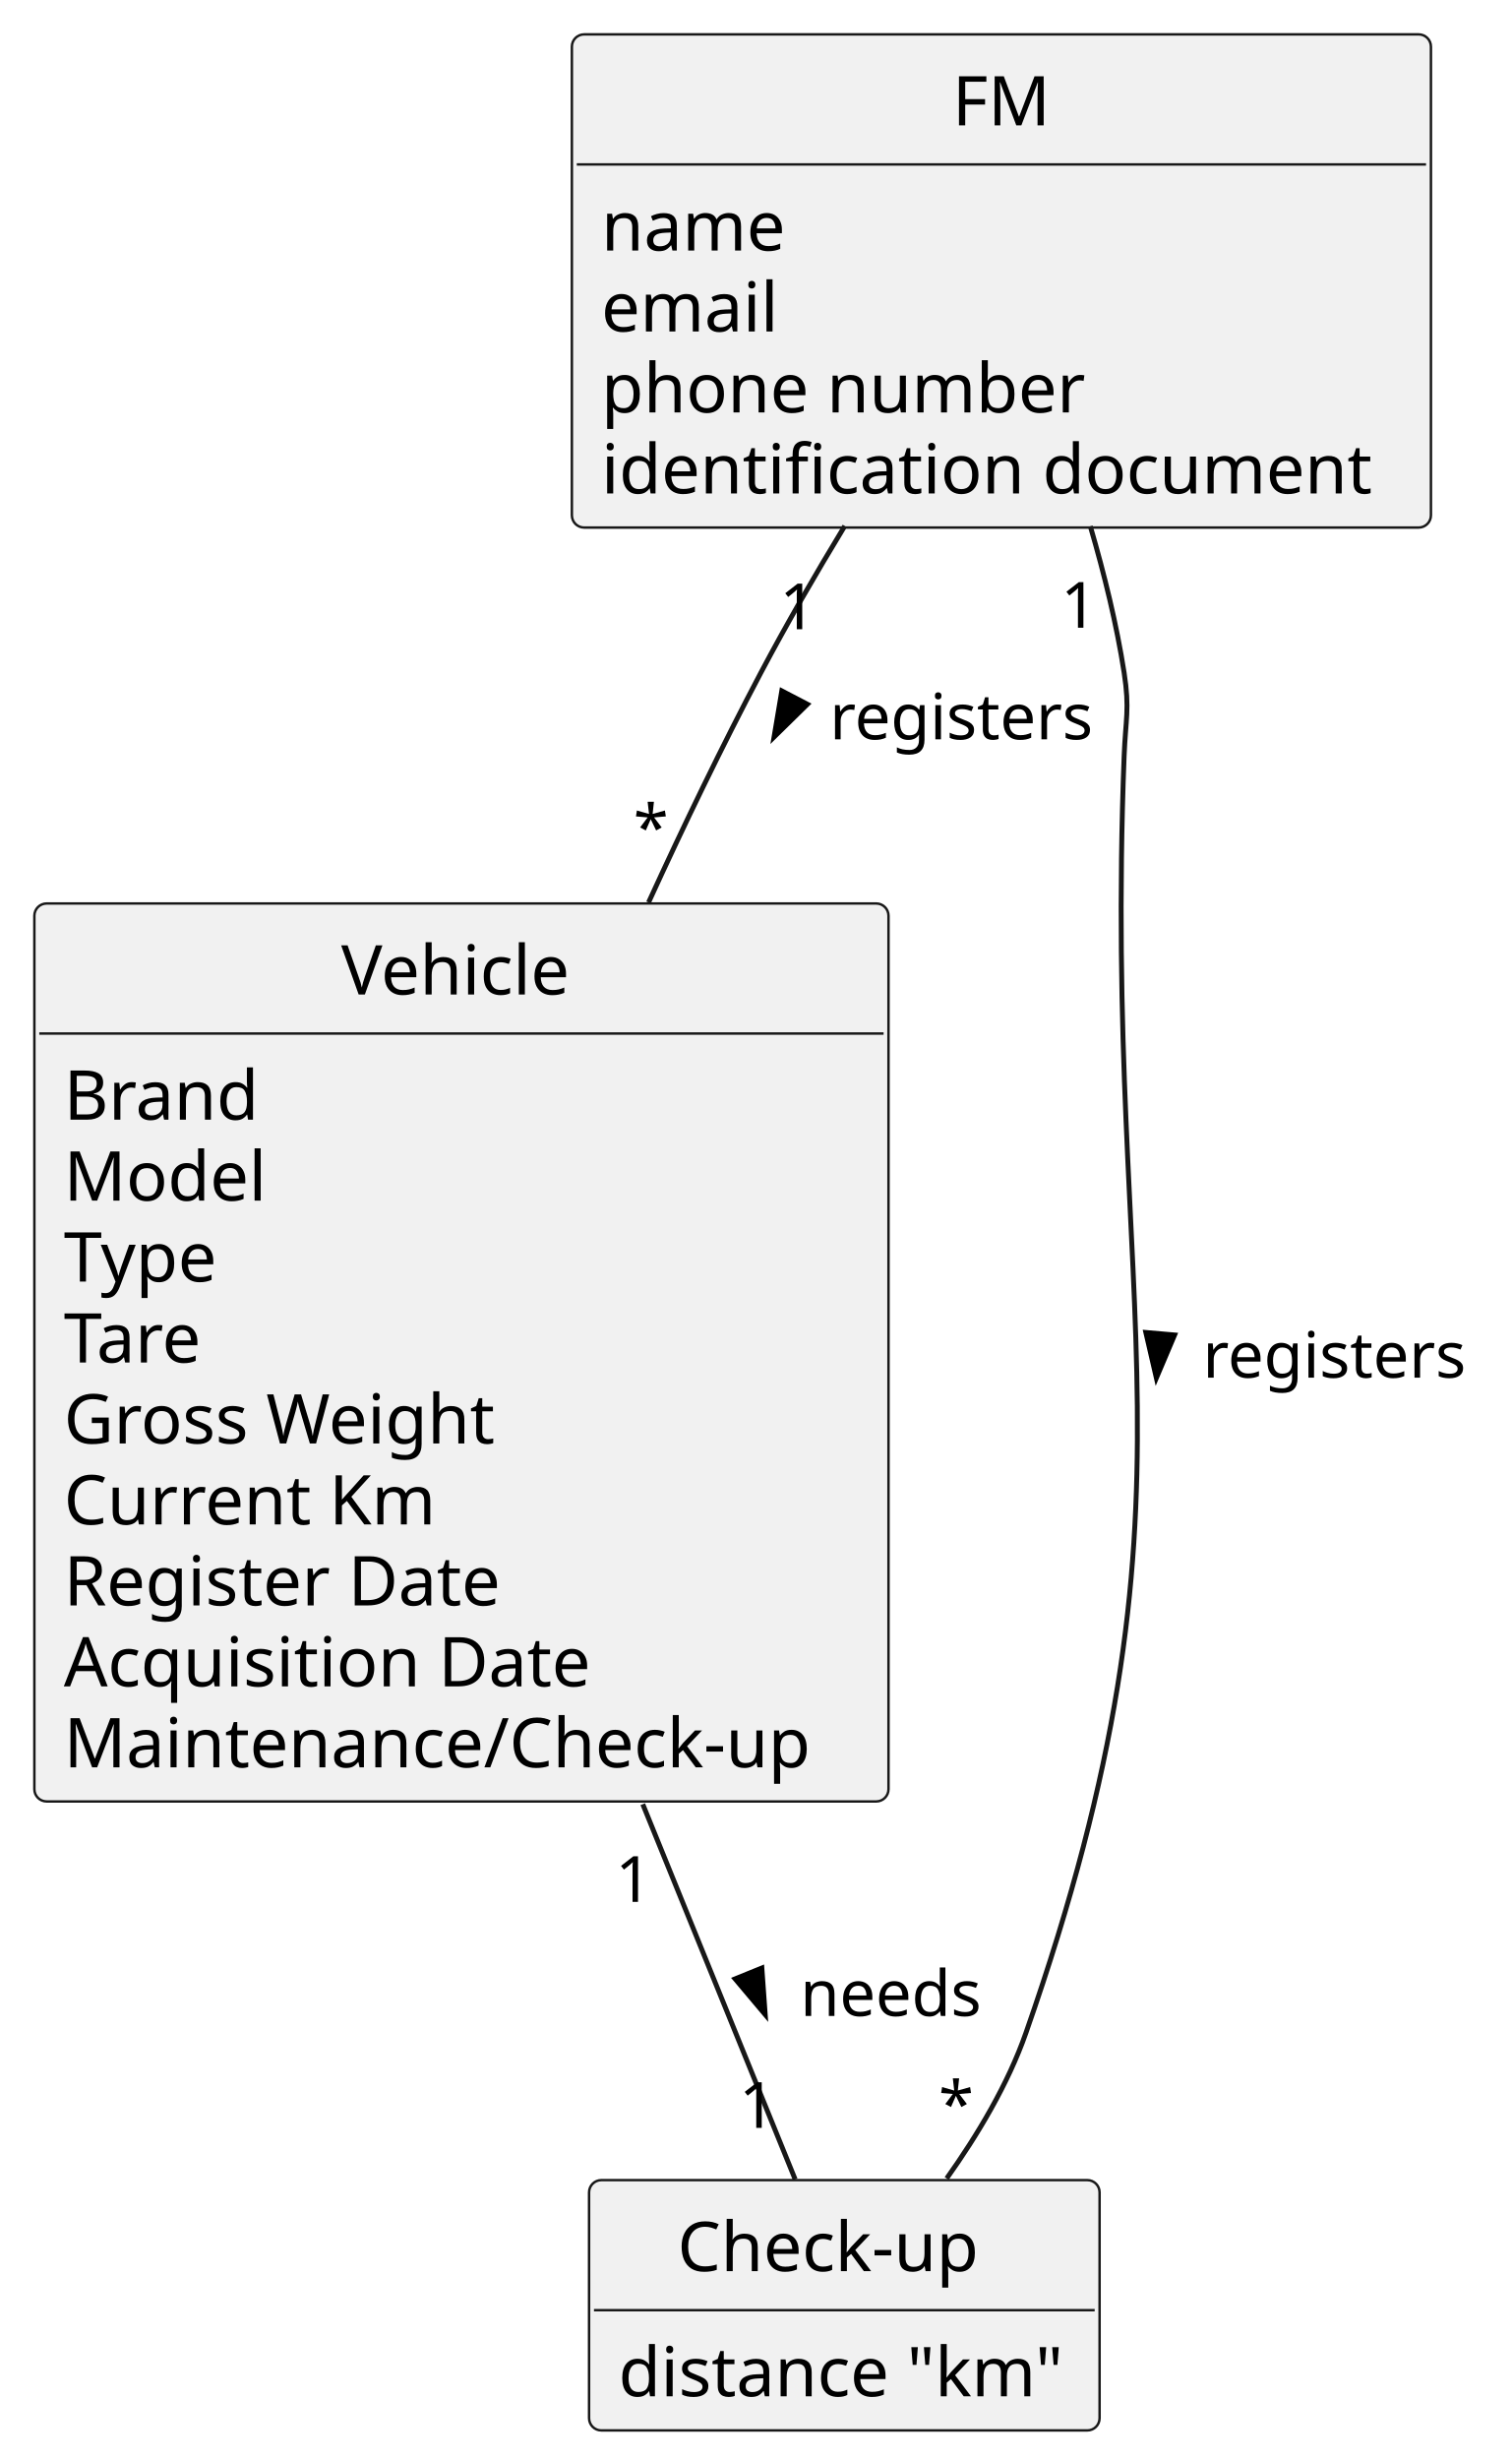
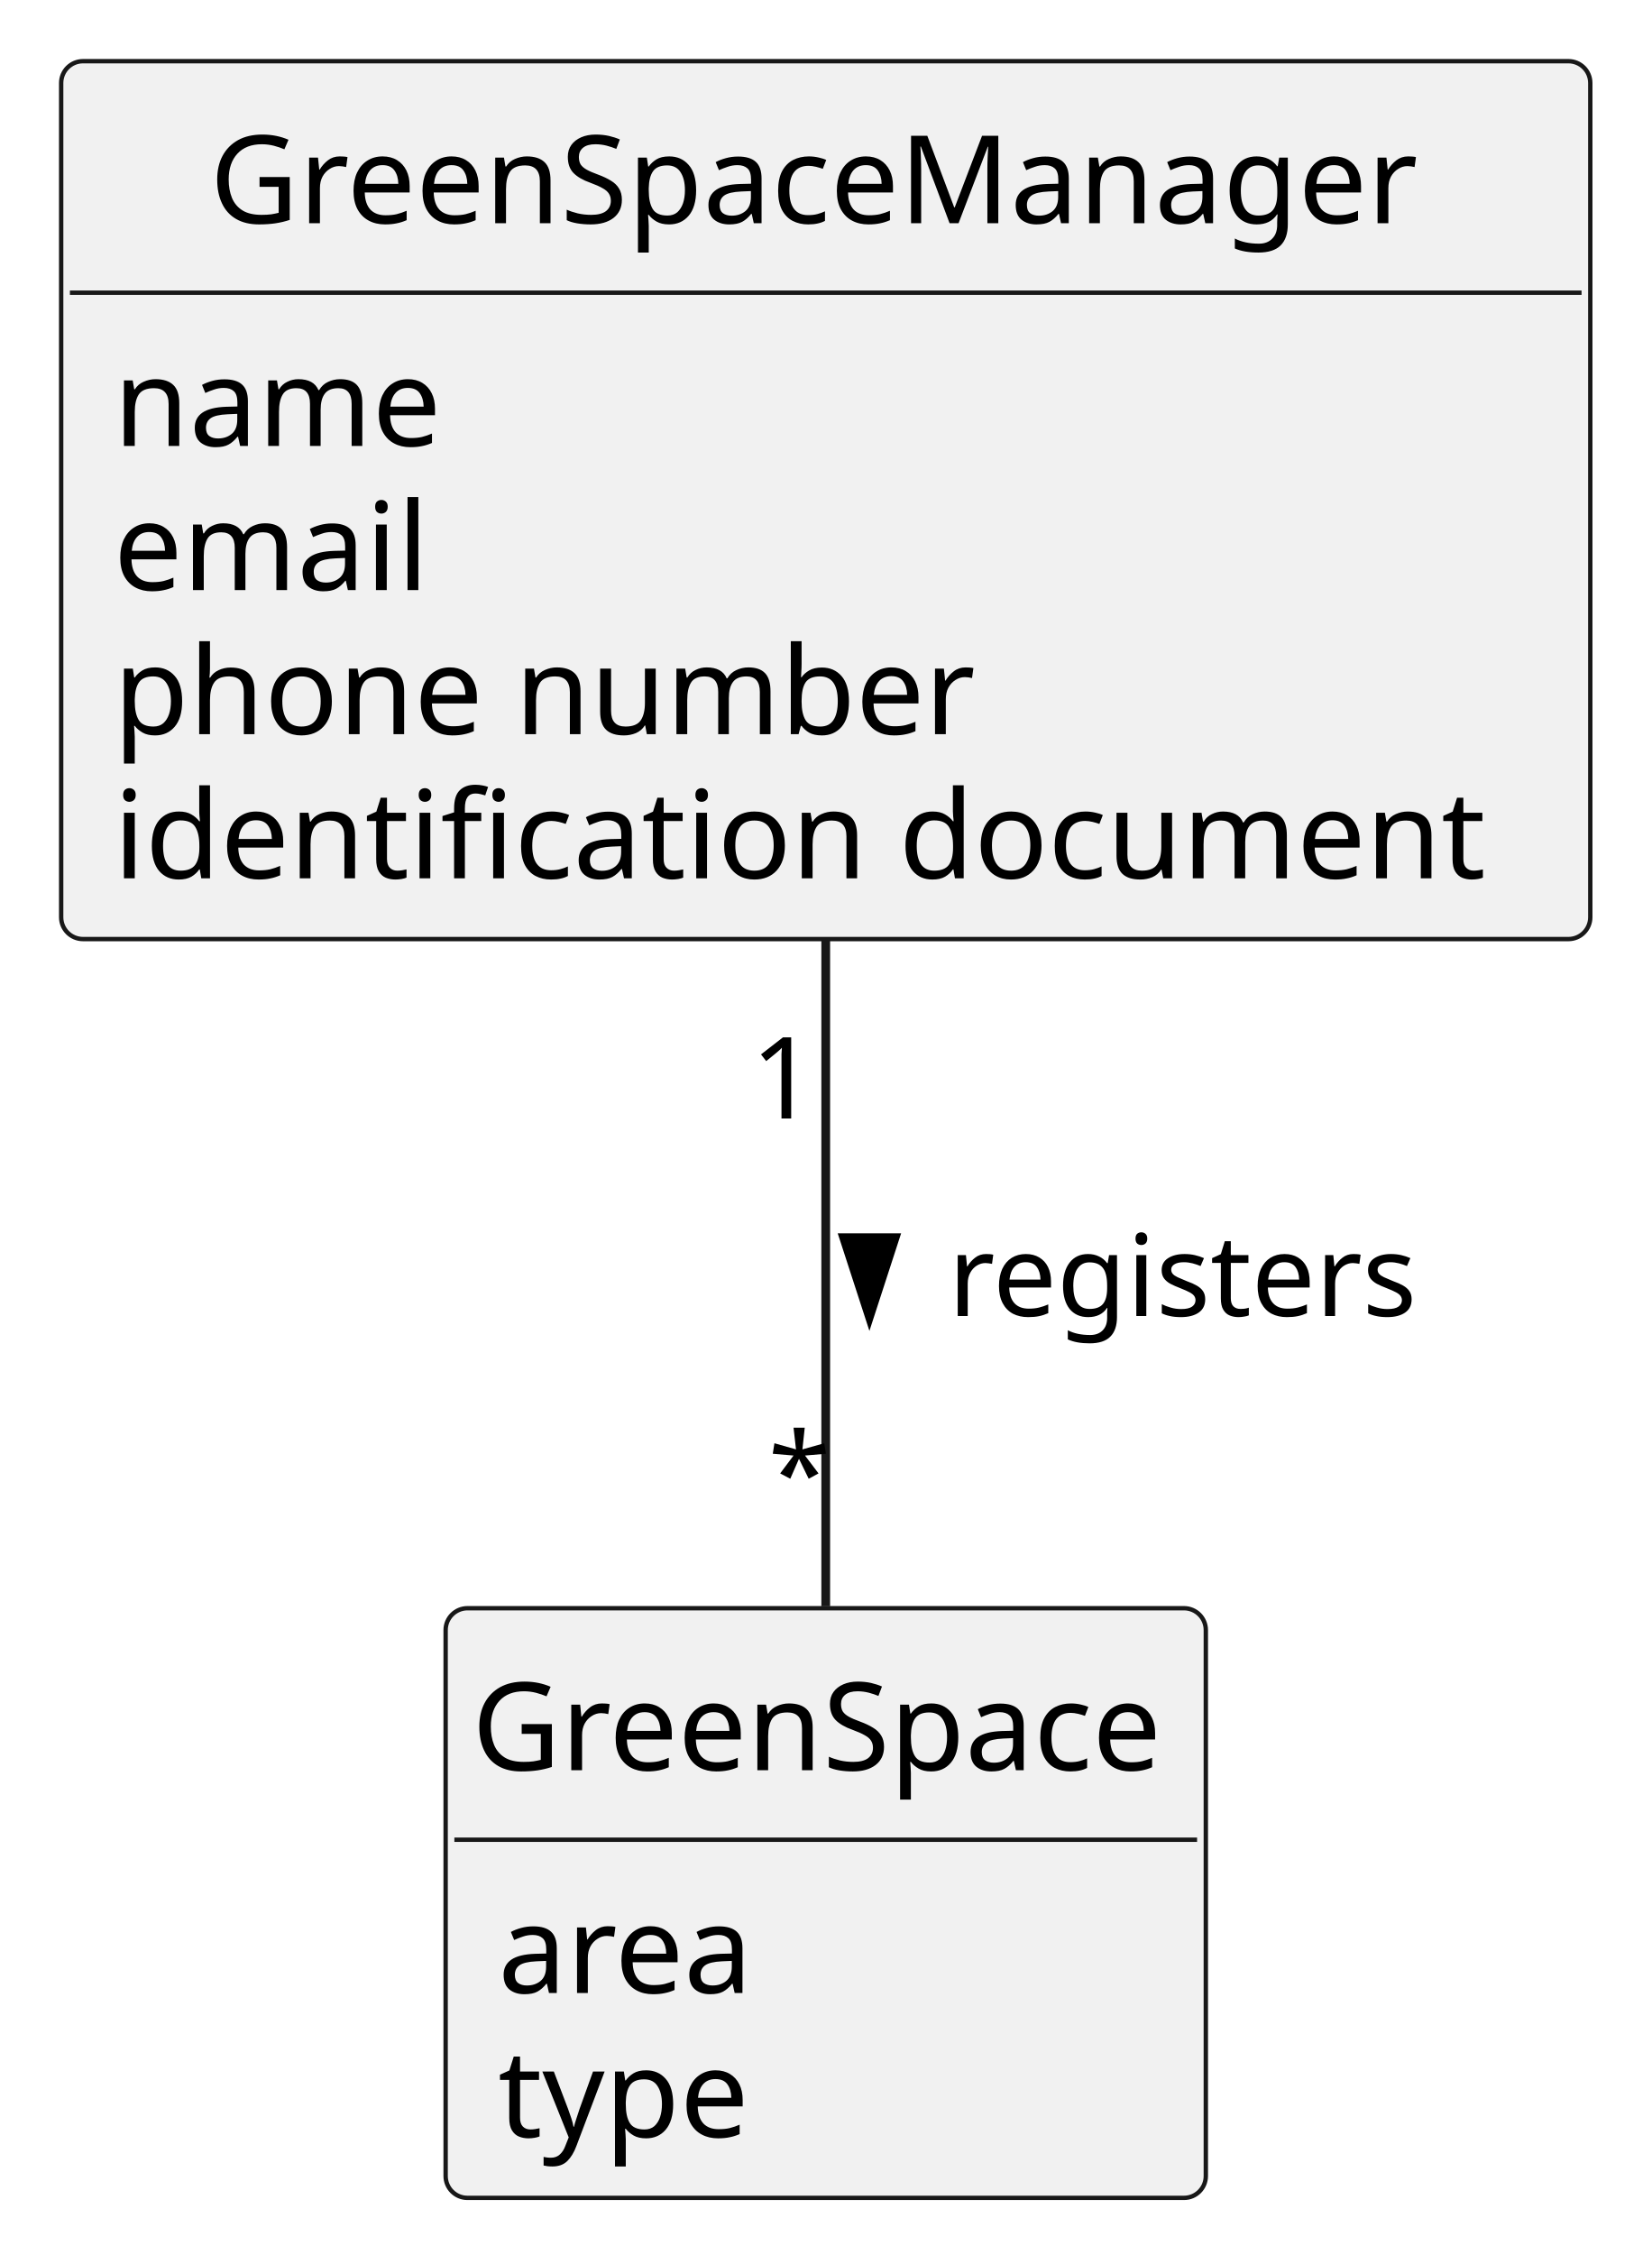
- <svg xmlns="http://www.w3.org/2000/svg" contentStyleType="text/css" height="501px" preserveAspectRatio="none" style="width:308px;height:501px;background:#FFFFFF;" version="1.1" viewBox="0 0 308 501" width="308px" zoomAndPan="magnify">
+ <svg xmlns="http://www.w3.org/2000/svg" contentStyleType="text/css" height="258px" preserveAspectRatio="none" style="width:189px;height:258px;background:#FFFFFF;" version="1.1" viewBox="0 0 189 258" width="189px" zoomAndPan="magnify">
  <defs />
  <g>
-     <g id="elem_FM">
-       <rect codeLine="17" fill="#F1F1F1" height="100.441" id="FM" rx="2.5" ry="2.5" style="stroke:#181818;stroke-width:0.5;" width="175" x="116.5" y="7" />
-       <text fill="#000000" font-family="sans-serif" font-size="14" lengthAdjust="spacing" textLength="20" x="194" y="25.535">FM</text>
-       <line style="stroke:#181818;stroke-width:0.5;" x1="117.5" x2="290.5" y1="33.488" y2="33.488" />
-       <text fill="#000000" font-family="sans-serif" font-size="14" lengthAdjust="spacing" textLength="38" x="122.5" y="51.023">name</text>
-       <text fill="#000000" font-family="sans-serif" font-size="14" lengthAdjust="spacing" textLength="37" x="122.5" y="67.512">email</text>
-       <text fill="#000000" font-family="sans-serif" font-size="14" lengthAdjust="spacing" textLength="102" x="122.5" y="84">phone number</text>
-       <text fill="#000000" font-family="sans-serif" font-size="14" lengthAdjust="spacing" textLength="163" x="122.5" y="100.488">identification document</text>
+     <g id="elem_GreenSpaceManager">
+       <rect codeLine="17" fill="#F1F1F1" height="100.441" id="GreenSpaceManager" rx="2.5" ry="2.5" style="stroke:#181818;stroke-width:0.5;" width="175" x="7" y="7" />
+       <text fill="#000000" font-family="sans-serif" font-size="14" lengthAdjust="spacing" textLength="141" x="24" y="25.535">GreenSpaceManager</text>
+       <line style="stroke:#181818;stroke-width:0.5;" x1="8" x2="181" y1="33.488" y2="33.488" />
+       <text fill="#000000" font-family="sans-serif" font-size="14" lengthAdjust="spacing" textLength="38" x="13" y="51.023">name</text>
+       <text fill="#000000" font-family="sans-serif" font-size="14" lengthAdjust="spacing" textLength="37" x="13" y="67.512">email</text>
+       <text fill="#000000" font-family="sans-serif" font-size="14" lengthAdjust="spacing" textLength="102" x="13" y="84">phone number</text>
+       <text fill="#000000" font-family="sans-serif" font-size="14" lengthAdjust="spacing" textLength="163" x="13" y="100.488">identification document</text>
    </g>
-     <g id="elem_Vehicle">
-       <rect codeLine="25" fill="#F1F1F1" height="182.883" id="Vehicle" rx="2.5" ry="2.5" style="stroke:#181818;stroke-width:0.5;" width="174" x="7" y="184" />
-       <text fill="#000000" font-family="sans-serif" font-size="14" lengthAdjust="spacing" textLength="49" x="69.5" y="202.535">Vehicle</text>
-       <line style="stroke:#181818;stroke-width:0.5;" x1="8" x2="180" y1="210.488" y2="210.488" />
-       <text fill="#000000" font-family="sans-serif" font-size="14" lengthAdjust="spacing" textLength="40" x="13" y="228.023">Brand</text>
-       <text fill="#000000" font-family="sans-serif" font-size="14" lengthAdjust="spacing" textLength="42" x="13" y="244.512">Model</text>
-       <text fill="#000000" font-family="sans-serif" font-size="14" lengthAdjust="spacing" textLength="33" x="13" y="261">Type</text>
-       <text fill="#000000" font-family="sans-serif" font-size="14" lengthAdjust="spacing" textLength="31" x="13" y="277.488">Tare</text>
-       <text fill="#000000" font-family="sans-serif" font-size="14" lengthAdjust="spacing" textLength="90" x="13" y="293.977">Gross Weight</text>
-       <text fill="#000000" font-family="sans-serif" font-size="14" lengthAdjust="spacing" textLength="79" x="13" y="310.465">Current Km</text>
-       <text fill="#000000" font-family="sans-serif" font-size="14" lengthAdjust="spacing" textLength="91" x="13" y="326.953">Register Date</text>
-       <text fill="#000000" font-family="sans-serif" font-size="14" lengthAdjust="spacing" textLength="112" x="13" y="343.441">Acquisition Date</text>
-       <text fill="#000000" font-family="sans-serif" font-size="14" lengthAdjust="spacing" textLength="162" x="13" y="359.93">Maintenance/Check-up</text>
+     <g id="elem_GreenSpace">
+       <rect codeLine="25" fill="#F1F1F1" height="67.465" id="GreenSpace" rx="2.5" ry="2.5" style="stroke:#181818;stroke-width:0.5;" width="87" x="51" y="184" />
+       <text fill="#000000" font-family="sans-serif" font-size="14" lengthAdjust="spacing" textLength="81" x="54" y="202.535">GreenSpace</text>
+       <line style="stroke:#181818;stroke-width:0.5;" x1="52" x2="137" y1="210.488" y2="210.488" />
+       <text fill="#000000" font-family="sans-serif" font-size="14" lengthAdjust="spacing" textLength="30" x="57" y="228.023">area</text>
+       <text fill="#000000" font-family="sans-serif" font-size="14" lengthAdjust="spacing" textLength="29" x="57" y="244.512">type</text>
    </g>
-     <g id="elem_Check-up">
-       <rect codeLine="37" fill="#F1F1F1" height="50.977" id="Check-up" rx="2.5" ry="2.5" style="stroke:#181818;stroke-width:0.5;" width="104" x="120" y="444" />
-       <text fill="#000000" font-family="sans-serif" font-size="14" lengthAdjust="spacing" textLength="68" x="138" y="462.535">Check-up</text>
-       <line style="stroke:#181818;stroke-width:0.5;" x1="121" x2="223" y1="470.488" y2="470.488" />
-       <text fill="#000000" font-family="sans-serif" font-size="14" lengthAdjust="spacing" textLength="92" x="126" y="488.023">distance "km"</text>
-     </g>
-     <g id="link_FM_Vehicle">
-       <path codeLine="43" d="M172.09,107.12 C166.16,116.88 160.21,127.16 155,137 C147.13,151.89 139.35,168.01 132.12,183.79 " fill="none" id="FM-Vehicle" style="stroke:#181818;stroke-width:1.0;" />
-       <polygon fill="#000000" points="157.689,150.089,164.476,143.427,159.264,140.71,157.689,150.089" style="stroke:#000000;stroke-width:1.0;" />
-       <text fill="#000000" font-family="sans-serif" font-size="13" lengthAdjust="spacing" textLength="55" x="169" y="150.568">registers</text>
-       <text fill="#000000" font-family="sans-serif" font-size="13" lengthAdjust="spacing" textLength="8" x="158.816" y="128.142">1</text>
-       <text fill="#000000" font-family="sans-serif" font-size="13" lengthAdjust="spacing" textLength="6" x="129.028" y="173.16">*</text>
-     </g>
-     <g id="link_FM_Check-up">
-       <path codeLine="44" d="M222.11,107.17 C224.97,116.93 227.48,127.19 229,137 C230.15,144.47 229.29,146.45 229,154 C224.55,269.81 247.28,304.61 209,414 C205.34,424.47 199.14,434.83 192.85,443.66 " fill="none" id="FM-Check-up" style="stroke:#181818;stroke-width:1.0;" />
-       <polygon fill="#000000" points="235.567,280.637,239.278,271.88,233.423,271.371,235.567,280.637" style="stroke:#000000;stroke-width:1.0;" />
-       <text fill="#000000" font-family="sans-serif" font-size="13" lengthAdjust="spacing" textLength="55" x="245" y="280.568">registers</text>
-       <text fill="#000000" font-family="sans-serif" font-size="13" lengthAdjust="spacing" textLength="8" x="216.094" y="127.839">1</text>
-       <text fill="#000000" font-family="sans-serif" font-size="13" lengthAdjust="spacing" textLength="6" x="191.201" y="433.142">*</text>
-     </g>
-     <g id="link_Vehicle_Check-up">
-       <path codeLine="45" d="M130.94,367.44 C142.36,395.55 154.02,424.24 161.98,443.83 " fill="none" id="Vehicle-Check-up" style="stroke:#181818;stroke-width:1.0;" />
-       <polygon fill="#000000" points="155.882,410.288,155.2,400.801,149.755,403.014,155.882,410.288" style="stroke:#000000;stroke-width:1.0;" />
-       <text fill="#000000" font-family="sans-serif" font-size="13" lengthAdjust="spacing" textLength="37" x="163" y="410.568">needs</text>
-       <text fill="#000000" font-family="sans-serif" font-size="13" lengthAdjust="spacing" textLength="8" x="125.359" y="387.327">1</text>
-       <text fill="#000000" font-family="sans-serif" font-size="13" lengthAdjust="spacing" textLength="8" x="150.563" y="433.354">1</text>
+     <g id="link_GreenSpaceManager_GreenSpace">
+       <path codeLine="34" d="M94.5,107.28 C94.5,132.18 94.5,161.71 94.5,183.78 " fill="none" id="GreenSpaceManager-GreenSpace" style="stroke:#181818;stroke-width:1.0;" />
+       <polygon fill="#000000" points="99.5,150.655,102.439,141.61,96.561,141.61,99.5,150.655" style="stroke:#000000;stroke-width:1.0;" />
+       <text fill="#000000" font-family="sans-serif" font-size="13" lengthAdjust="spacing" textLength="55" x="108.5" y="150.568">registers</text>
+       <text fill="#000000" font-family="sans-serif" font-size="13" lengthAdjust="spacing" textLength="8" x="85.938" y="127.965">1</text>
+       <text fill="#000000" font-family="sans-serif" font-size="13" lengthAdjust="spacing" textLength="6" x="87.909" y="173.218">*</text>
    </g>
  </g>
</svg>
